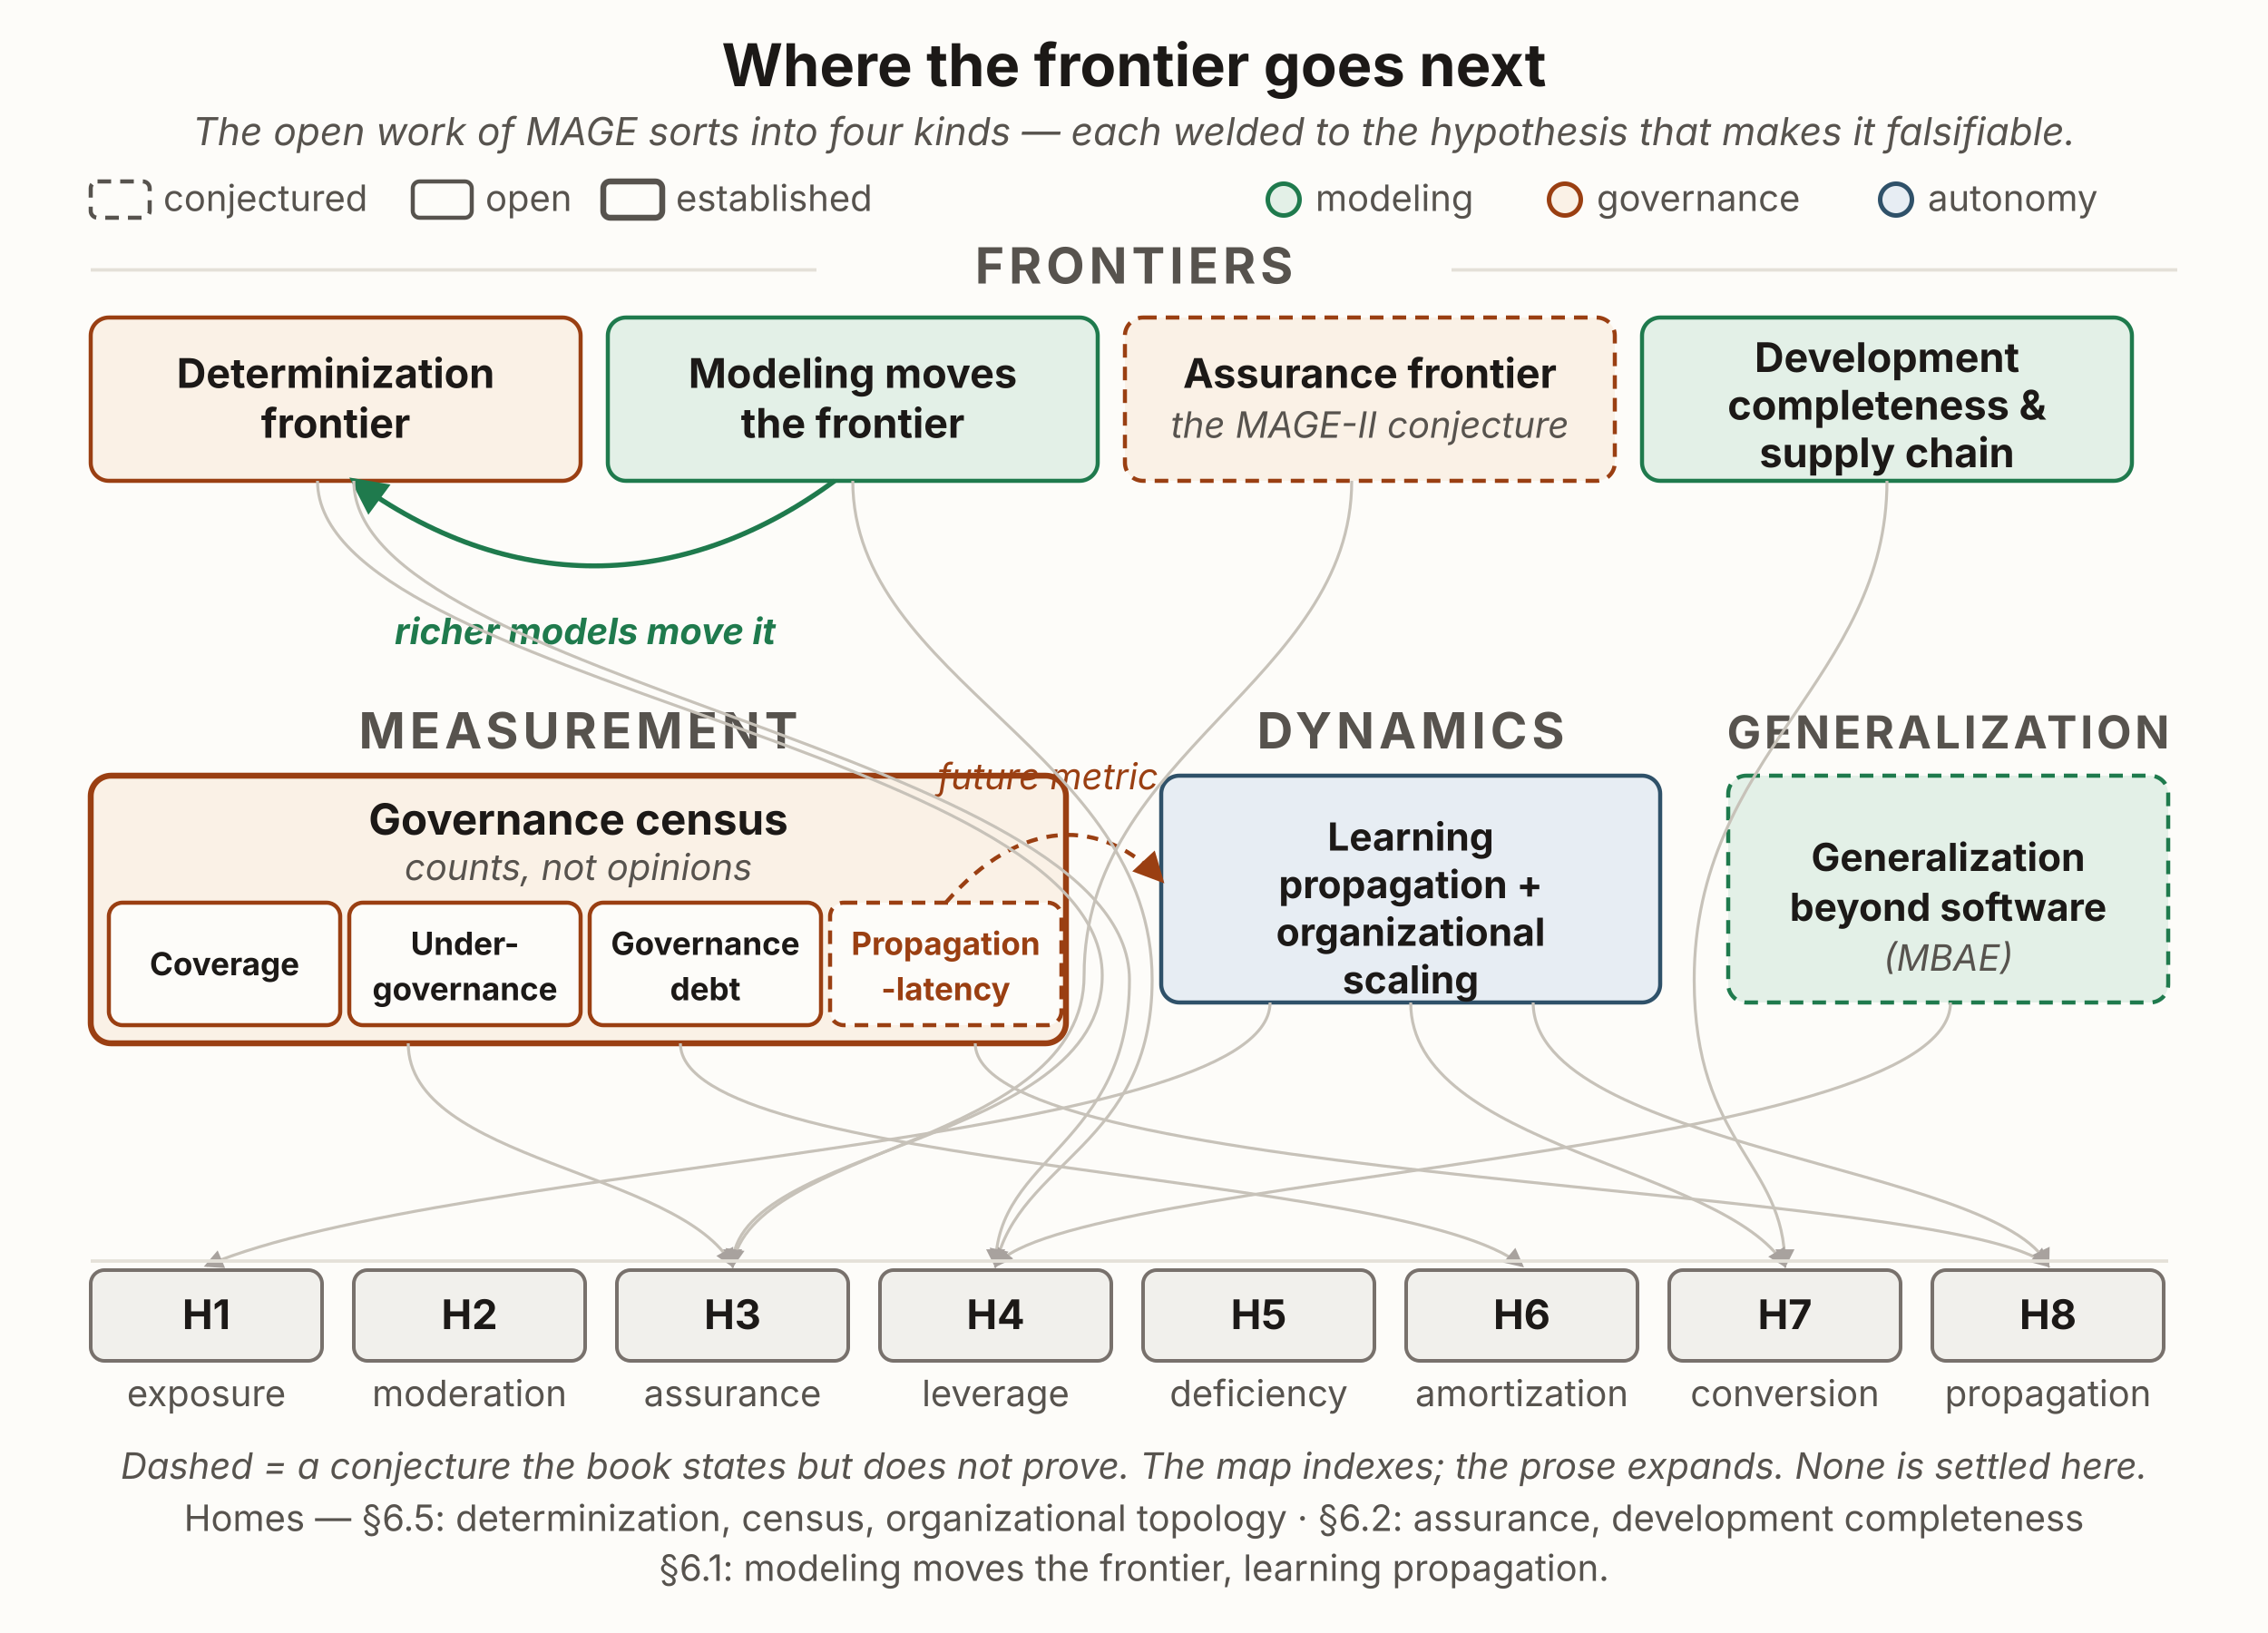
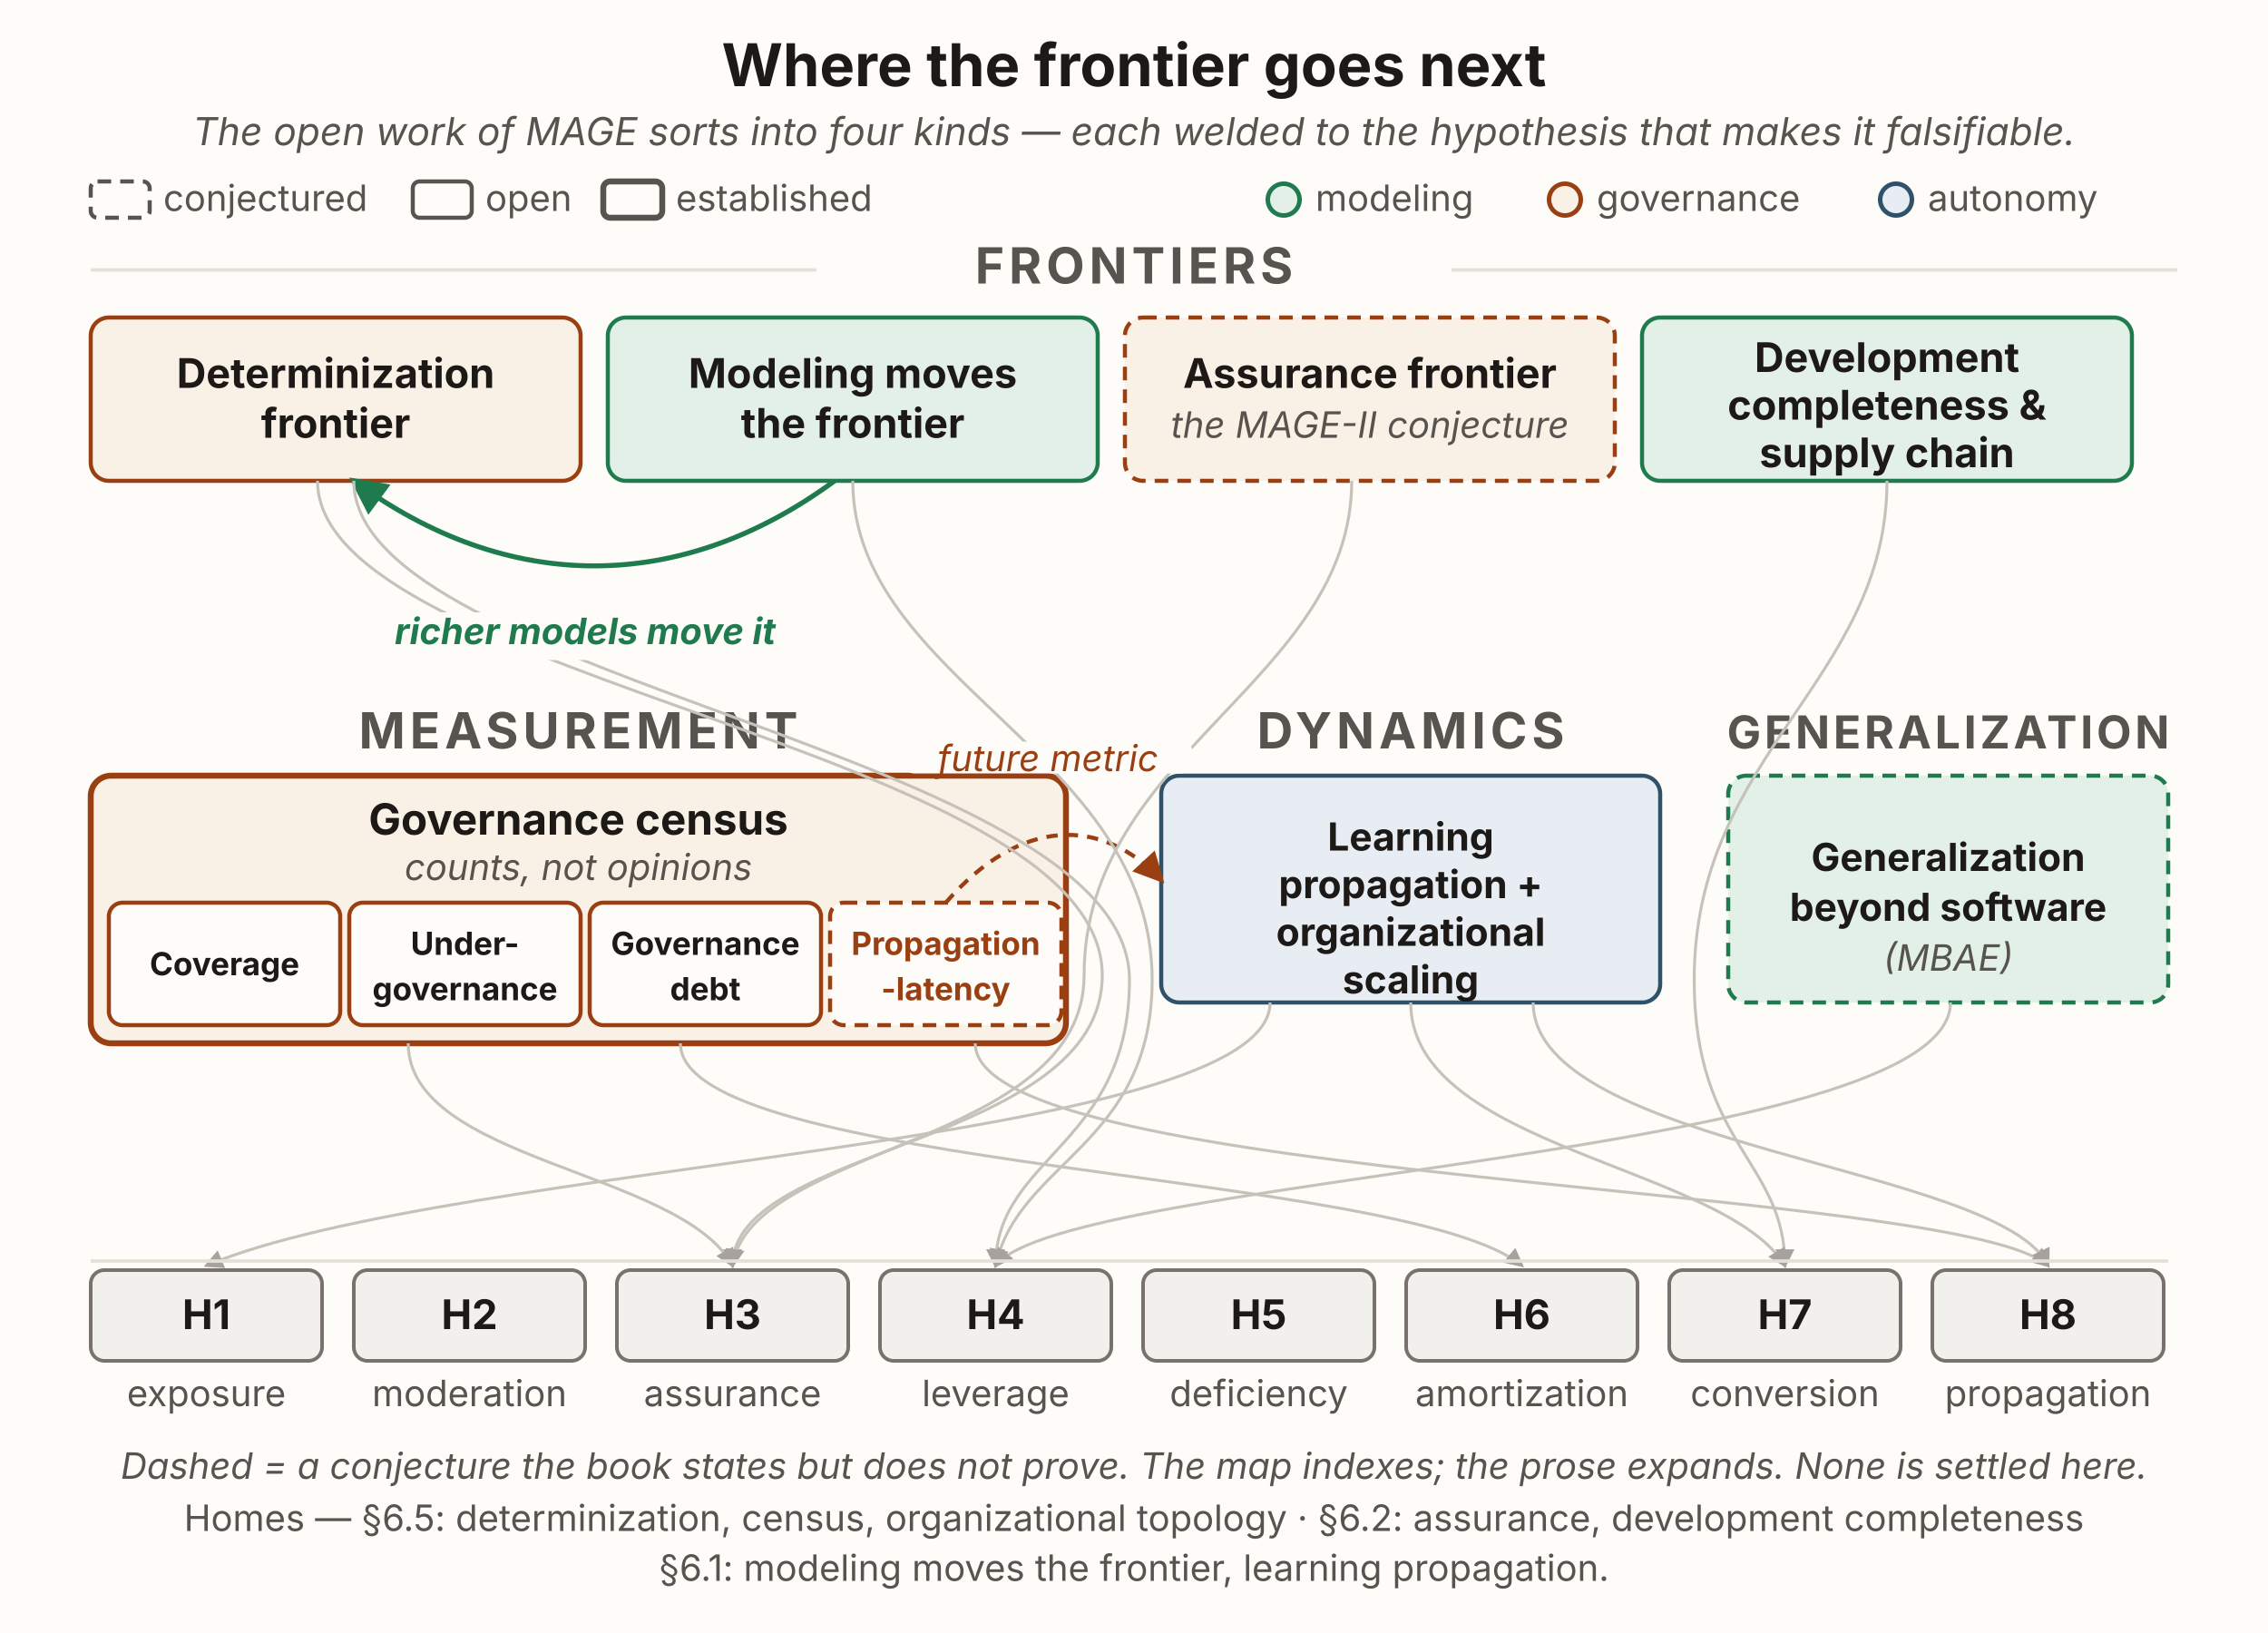
<svg xmlns="http://www.w3.org/2000/svg" viewBox="0 0 1000 720" width="1000" height="720" role="group" aria-labelledby="ofTitle ofDesc" font-family="'Source Sans 3', -apple-system, 'Segoe UI', sans-serif">
  <defs>
    <marker id="of-drop" viewBox="0 0 10 10" refX="8.5" refY="5" markerWidth="6.5" markerHeight="6.5" orient="auto">
      <path d="M0,0 L10,5 L0,10 z" fill="#a8a29e" />
    </marker>
    <marker id="of-green" viewBox="0 0 10 10" refX="8.5" refY="5" markerWidth="7.5" markerHeight="7.5" orient="auto">
      <path d="M0,0 L10,5 L0,10 z" fill="#1f7a4d" />
    </marker>
    <marker id="of-rust" viewBox="0 0 10 10" refX="8.5" refY="5" markerWidth="7.5" markerHeight="7.5" orient="auto">
      <path d="M0,0 L10,5 L0,10 z" fill="#9a3f12" />
    </marker>
  </defs>
  <rect x="0" y="0" width="1000" height="720" fill="#fdfcf9" />
  <text x="500" y="38" text-anchor="middle" font-size="26" font-weight="700" fill="#1c1917">Where the frontier goes next</text>
  <text x="500" y="64" text-anchor="middle" font-size="17" font-style="italic" fill="#57534e">The open work of MAGE sorts into four kinds — each welded to the hypothesis that makes it falsifiable.</text>
  <g font-size="16" fill="#57534e">
    <rect x="40" y="80" width="26" height="16" rx="3" fill="#fdfcf9" stroke="#57534e" stroke-width="1.8" stroke-dasharray="6 4" />
    <text x="72" y="93">conjectured</text>
    <rect x="182" y="80" width="26" height="16" rx="3" fill="#fdfcf9" stroke="#57534e" stroke-width="1.8" />
    <text x="214" y="93">open</text>
    <rect x="266" y="80" width="26" height="16" rx="3" fill="#fdfcf9" stroke="#57534e" stroke-width="2.6" />
    <text x="298" y="93">established</text>
    <circle cx="566" cy="88" r="7" fill="#e3f0e7" stroke="#1f7a4d" stroke-width="2" />
    <text x="580" y="93">modeling</text>
    <circle cx="690" cy="88" r="7" fill="#faf1e6" stroke="#9a3f12" stroke-width="2" />
    <text x="704" y="93">governance</text>
    <circle cx="836" cy="88" r="7" fill="#e7edf3" stroke="#2f5169" stroke-width="2" />
    <text x="850" y="93">autonomy</text>
  </g>
  <line x1="40" y1="119" x2="360" y2="119" stroke="#e4e0d8" stroke-width="1.5" />
  <line x1="640" y1="119" x2="960" y2="119" stroke="#e4e0d8" stroke-width="1.5" />
  <text x="500" y="125" text-anchor="middle" font-size="22" font-weight="700" letter-spacing="2" fill="#57534e">FRONTIERS</text>
  <rect x="40" y="140" width="216" height="72" rx="8" fill="#faf1e6" stroke="#9a3f12" stroke-width="1.8" />
  <text x="148" y="171" text-anchor="middle" font-size="18" font-weight="700" fill="#1c1917">Determinization</text>
  <text x="148" y="193" text-anchor="middle" font-size="18" font-weight="700" fill="#1c1917">frontier</text>
  <rect x="268" y="140" width="216" height="72" rx="8" fill="#e3f0e7" stroke="#1f7a4d" stroke-width="1.8" />
  <text x="376" y="171" text-anchor="middle" font-size="18" font-weight="700" fill="#1c1917">Modeling moves</text>
  <text x="376" y="193" text-anchor="middle" font-size="18" font-weight="700" fill="#1c1917">the frontier</text>
  <rect x="496" y="140" width="216" height="72" rx="8" fill="#faf1e6" stroke="#9a3f12" stroke-width="1.8" stroke-dasharray="6 4" />
  <text x="604" y="171" text-anchor="middle" font-size="18" font-weight="700" fill="#1c1917">Assurance frontier</text>
  <text x="604" y="193" text-anchor="middle" font-size="16" font-style="italic" fill="#57534e">the MAGE-II conjecture</text>
  <rect x="724" y="140" width="216" height="72" rx="8" fill="#e3f0e7" stroke="#1f7a4d" stroke-width="1.8" />
  <text x="832" y="164" text-anchor="middle" font-size="18" font-weight="700" fill="#1c1917">Development</text>
  <text x="832" y="185" text-anchor="middle" font-size="18" font-weight="700" fill="#1c1917">completeness &amp;</text>
  <text x="832" y="206" text-anchor="middle" font-size="18" font-weight="700" fill="#1c1917">supply chain</text>
  <path d="M368,212 C300,262 224,262 156,212" fill="none" stroke="#1f7a4d" stroke-width="2.2" marker-end="url(#of-green)" />
-   <text x="258" y="284" text-anchor="middle" font-size="16" font-style="italic" font-weight="700" fill="#1f7a4d">richer models move it</text>
  <text x="255" y="330" text-anchor="middle" font-size="22" font-weight="700" letter-spacing="2" fill="#57534e">MEASUREMENT</text>
  <text x="622" y="330" text-anchor="middle" font-size="22" font-weight="700" letter-spacing="2" fill="#57534e">DYNAMICS</text>
  <text x="859" y="330" text-anchor="middle" font-size="20" font-weight="700" letter-spacing="1.5" fill="#57534e">GENERALIZATION</text>
  <rect x="40" y="342" width="430" height="118" rx="9" fill="#faf1e6" stroke="#9a3f12" stroke-width="2.6" />
  <text x="255" y="368" text-anchor="middle" font-size="19" font-weight="700" fill="#1c1917">Governance census</text>
  <text x="255" y="388" text-anchor="middle" font-size="16" font-style="italic" fill="#57534e">counts, not opinions</text>
  <rect x="48" y="398" width="102" height="54" rx="6" fill="#fdfcf9" stroke="#9a3f12" stroke-width="1.8" />
  <text x="99" y="430" text-anchor="middle" font-size="14" font-weight="700" fill="#1c1917">Coverage</text>
  <rect x="154" y="398" width="102" height="54" rx="6" fill="#fdfcf9" stroke="#9a3f12" stroke-width="1.8" />
  <text x="205" y="421" text-anchor="middle" font-size="14" font-weight="700" fill="#1c1917">Under-</text>
  <text x="205" y="441" text-anchor="middle" font-size="14" font-weight="700" fill="#1c1917">governance</text>
  <rect x="260" y="398" width="102" height="54" rx="6" fill="#fdfcf9" stroke="#9a3f12" stroke-width="1.8" />
  <text x="311" y="421" text-anchor="middle" font-size="14" font-weight="700" fill="#1c1917">Governance</text>
  <text x="311" y="441" text-anchor="middle" font-size="14" font-weight="700" fill="#1c1917">debt</text>
  <rect x="366" y="398" width="102" height="54" rx="6" fill="#fdfcf9" stroke="#9a3f12" stroke-width="1.8" stroke-dasharray="6 4" />
  <text x="417" y="421" text-anchor="middle" font-size="14" font-weight="700" fill="#9a3f12">Propagation</text>
  <text x="417" y="441" text-anchor="middle" font-size="14" font-weight="700" fill="#9a3f12">-latency</text>
  <rect x="512" y="342" width="220" height="100" rx="8" fill="#e7edf3" stroke="#2f5169" stroke-width="1.8" />
  <text x="622" y="375" text-anchor="middle" font-size="17" font-weight="700" fill="#1c1917">Learning</text>
  <text x="622" y="396" text-anchor="middle" font-size="17" font-weight="700" fill="#1c1917">propagation +</text>
  <text x="622" y="417" text-anchor="middle" font-size="17" font-weight="700" fill="#1c1917">organizational</text>
  <text x="622" y="438" text-anchor="middle" font-size="17" font-weight="700" fill="#1c1917">scaling</text>
  <rect x="762" y="342" width="194" height="100" rx="8" fill="#e3f0e7" stroke="#1f7a4d" stroke-width="1.8" stroke-dasharray="6 4" />
  <text x="859" y="384" text-anchor="middle" font-size="17" font-weight="700" fill="#1c1917">Generalization</text>
  <text x="859" y="406" text-anchor="middle" font-size="17" font-weight="700" fill="#1c1917">beyond software</text>
  <text x="859" y="428" text-anchor="middle" font-size="16" font-style="italic" fill="#57534e">(MBAE)</text>
  <path d="M417,398 C450,360 486,360 512,388" fill="none" stroke="#9a3f12" stroke-width="1.8" stroke-dasharray="5 4" marker-end="url(#of-rust)" />
-   <text x="462" y="348" text-anchor="middle" font-size="16" font-style="italic" fill="#9a3f12">future metric</text>
  <g fill="none" stroke="#c7c2b9" stroke-width="1.3">
    <path d="M140,212 C140,300 486,330 486,430 C486,505 323,505 323,558" marker-end="url(#of-drop)" />
    <path d="M156,212 C156,300 498,332 498,432 C498,505 439,510 439,558" marker-end="url(#of-drop)" />
    <path d="M376,212 C376,300 508,332 508,432 C508,505 449,512 439,558" marker-end="url(#of-drop)" />
    <path d="M596,212 C596,300 478,332 478,430 C478,505 331,505 323,558" marker-end="url(#of-drop)" />
    <path d="M832,212 C832,300 747,332 747,432 C747,505 787,512 787,558" marker-end="url(#of-drop)" />
    <path d="M180,460 C180,512 300,516 323,558" marker-end="url(#of-drop)" />
    <path d="M300,460 C300,516 620,516 671,558" marker-end="url(#of-drop)" />
    <path d="M430,460 C430,522 862,522 903,558" marker-end="url(#of-drop)" />
    <path d="M560,442 C560,505 200,512 91,558" marker-end="url(#of-drop)" />
    <path d="M622,442 C622,506 760,514 787,558" marker-end="url(#of-drop)" />
    <path d="M676,442 C676,506 882,514 903,558" marker-end="url(#of-drop)" />
    <path d="M860,442 C860,510 470,518 439,558" marker-end="url(#of-drop)" />
+   </g>
+   <g>
+     <rect x="160" y="270" width="196" height="21" rx="5" fill="#fdfcf9" />
+     <text x="258" y="284" text-anchor="middle" font-size="16" font-style="italic" font-weight="700" fill="#1f7a4d">richer models move it</text>
+     <rect x="398" y="327" width="128" height="14" rx="5" fill="#fdfcf9" />
+     <text x="462" y="340" text-anchor="middle" font-size="16" font-style="italic" fill="#9a3f12">future metric</text>
  </g>
  <line x1="40" y1="556" x2="956" y2="556" stroke="#e4e0d8" stroke-width="1.5" />
  <g>
    <rect x="40" y="560" width="102" height="40" rx="6" fill="#f1f0ec" stroke="#78716c" stroke-width="1.6" />
    <rect x="156" y="560" width="102" height="40" rx="6" fill="#f1f0ec" stroke="#78716c" stroke-width="1.6" />
    <rect x="272" y="560" width="102" height="40" rx="6" fill="#f1f0ec" stroke="#78716c" stroke-width="1.6" />
    <rect x="388" y="560" width="102" height="40" rx="6" fill="#f1f0ec" stroke="#78716c" stroke-width="1.6" />
    <rect x="504" y="560" width="102" height="40" rx="6" fill="#f1f0ec" stroke="#78716c" stroke-width="1.6" />
    <rect x="620" y="560" width="102" height="40" rx="6" fill="#f1f0ec" stroke="#78716c" stroke-width="1.6" />
    <rect x="736" y="560" width="102" height="40" rx="6" fill="#f1f0ec" stroke="#78716c" stroke-width="1.6" />
    <rect x="852" y="560" width="102" height="40" rx="6" fill="#f1f0ec" stroke="#78716c" stroke-width="1.6" />
  </g>
  <g font-size="18" font-weight="700" fill="#1c1917" text-anchor="middle">
    <text x="91" y="586">H1</text>
    <text x="207" y="586">H2</text>
    <text x="323" y="586">H3</text>
    <text x="439" y="586">H4</text>
    <text x="555" y="586">H5</text>
    <text x="671" y="586">H6</text>
    <text x="787" y="586">H7</text>
    <text x="903" y="586">H8</text>
  </g>
  <g font-size="16" fill="#57534e" text-anchor="middle">
    <text x="91" y="620">exposure</text>
    <text x="207" y="620">moderation</text>
    <text x="323" y="620">assurance</text>
    <text x="439" y="620">leverage</text>
    <text x="555" y="620">deficiency</text>
    <text x="671" y="620">amortization</text>
    <text x="787" y="620">conversion</text>
    <text x="903" y="620">propagation</text>
  </g>
  <text x="500" y="652" text-anchor="middle" font-size="16" font-style="italic" fill="#57534e">Dashed = a conjecture the book states but does not prove. The map indexes; the prose expands. None is settled here.</text>
  <text x="500" y="675" text-anchor="middle" font-size="16" fill="#57534e">Homes — §6.5: determinization, census, organizational topology · §6.2: assurance, development completeness</text>
  <text x="500" y="697" text-anchor="middle" font-size="16" fill="#57534e">§6.1: modeling moves the frontier, learning propagation.</text>
</svg>
